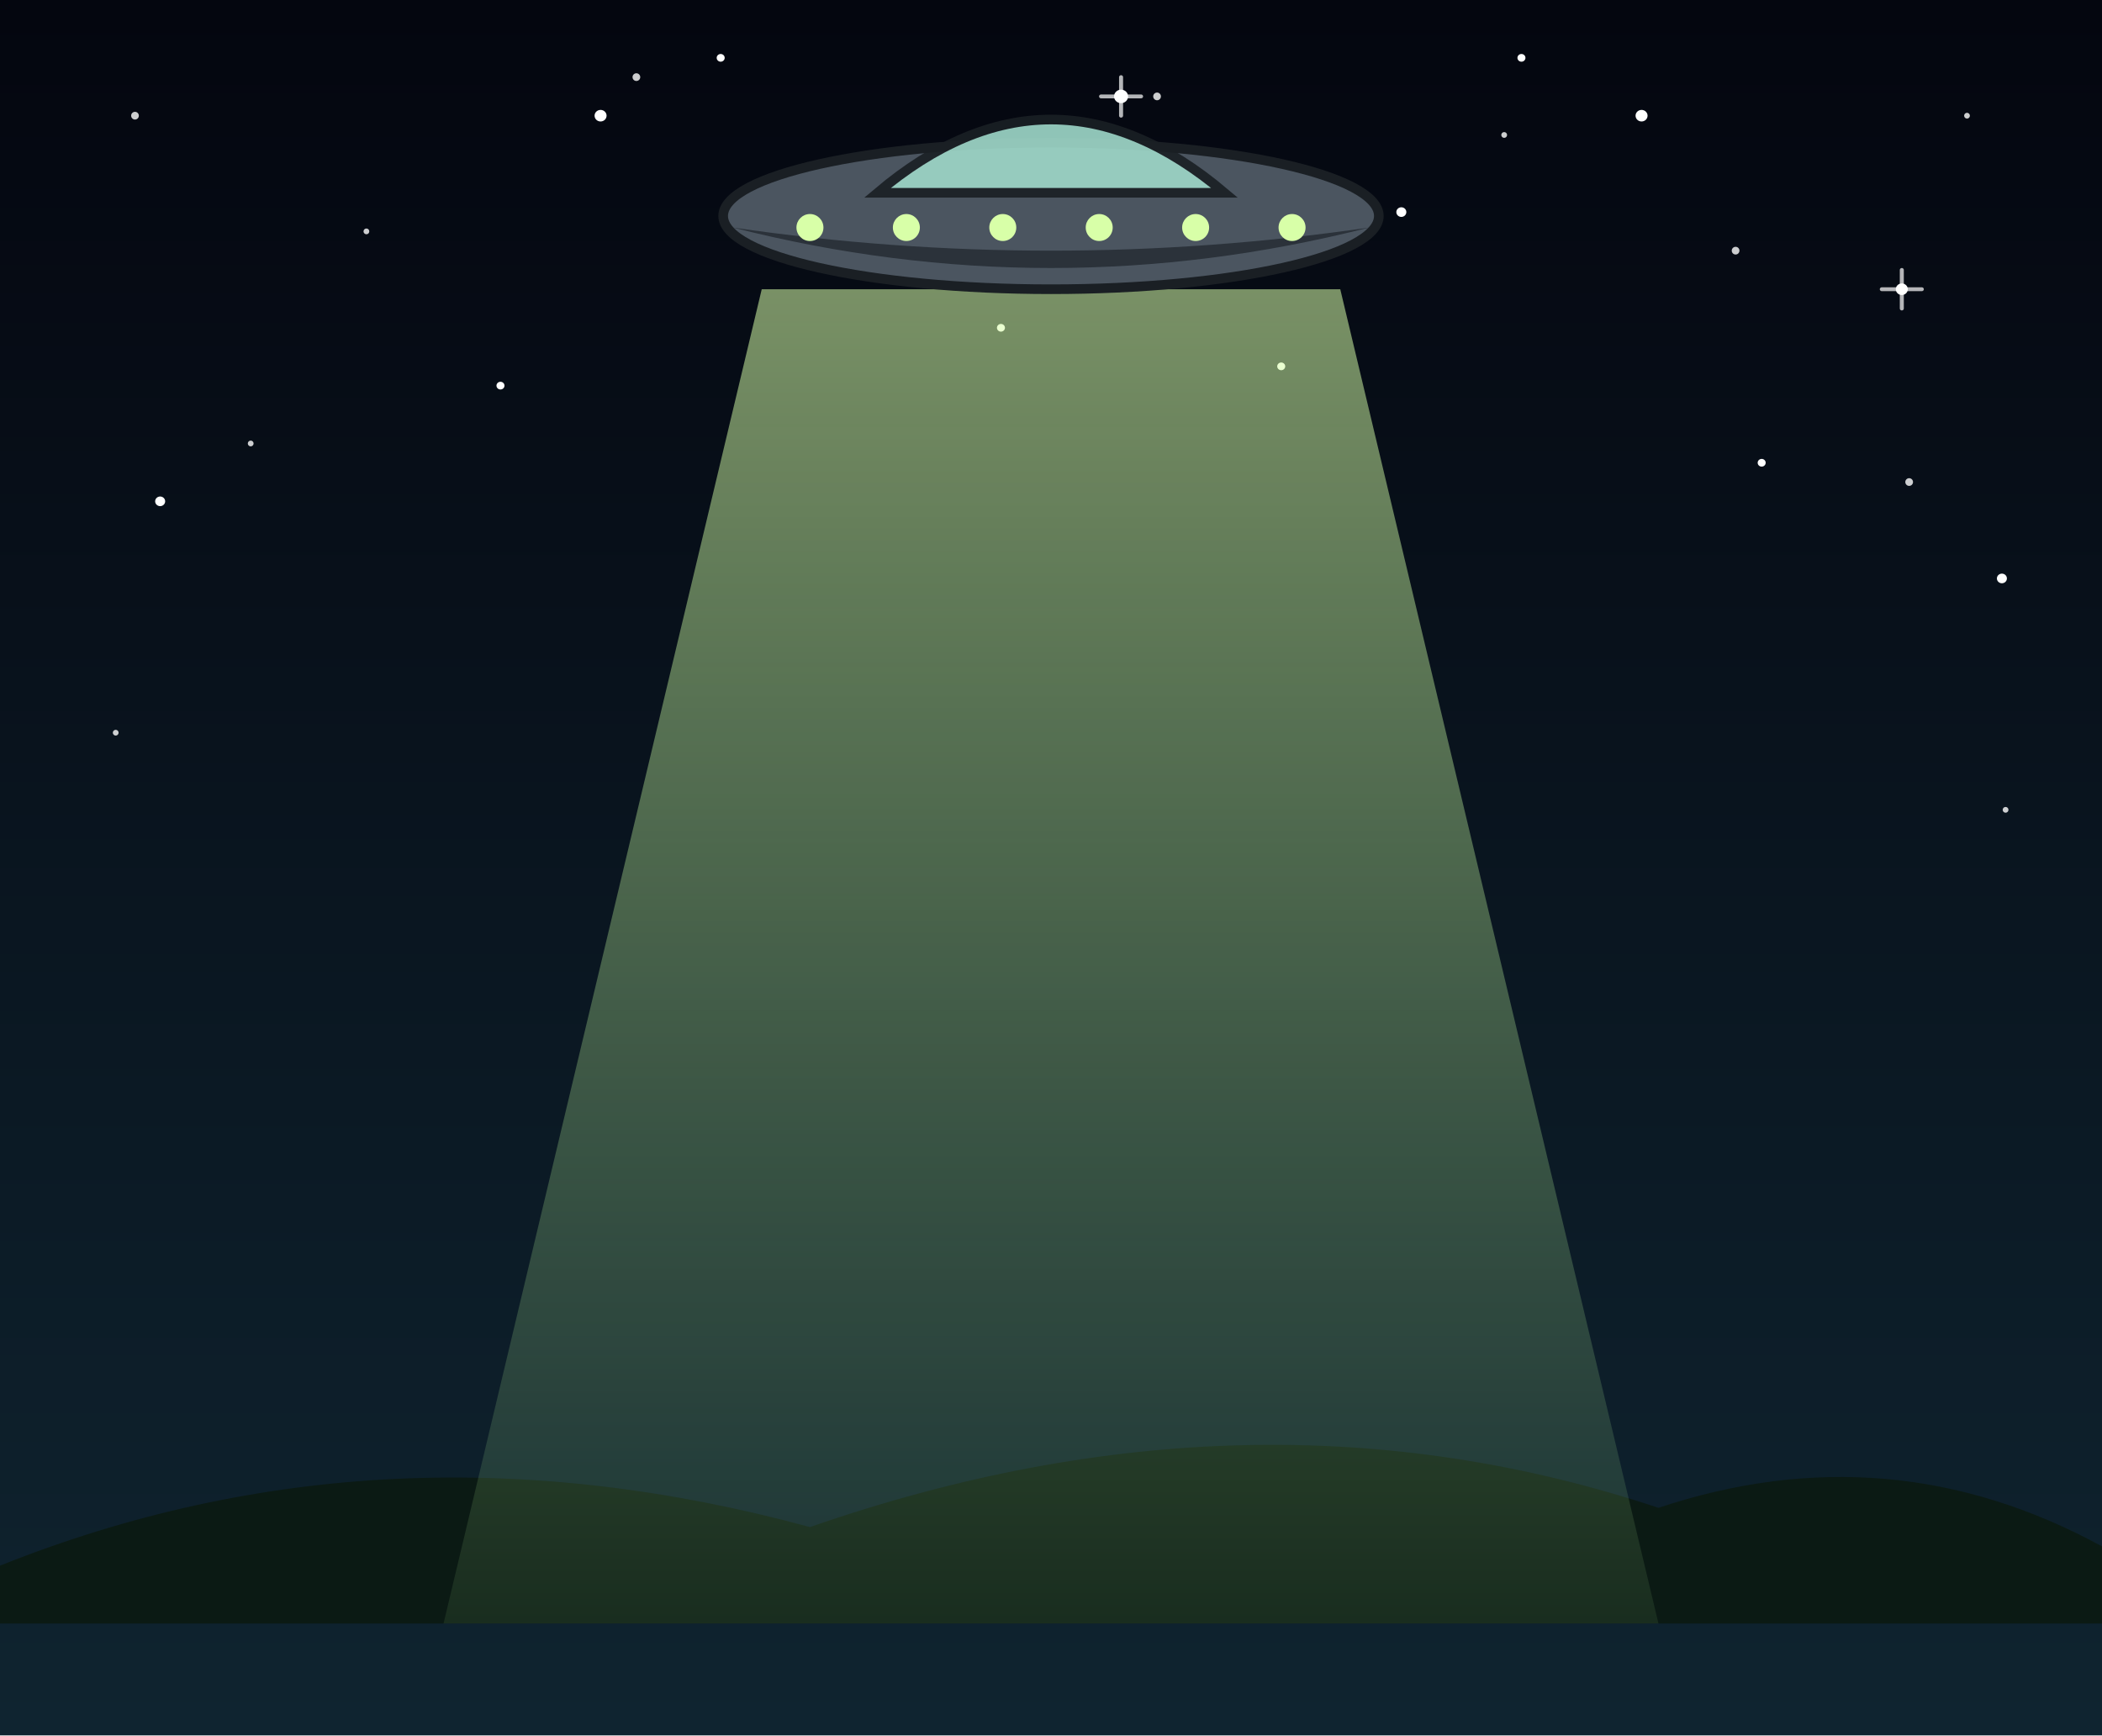
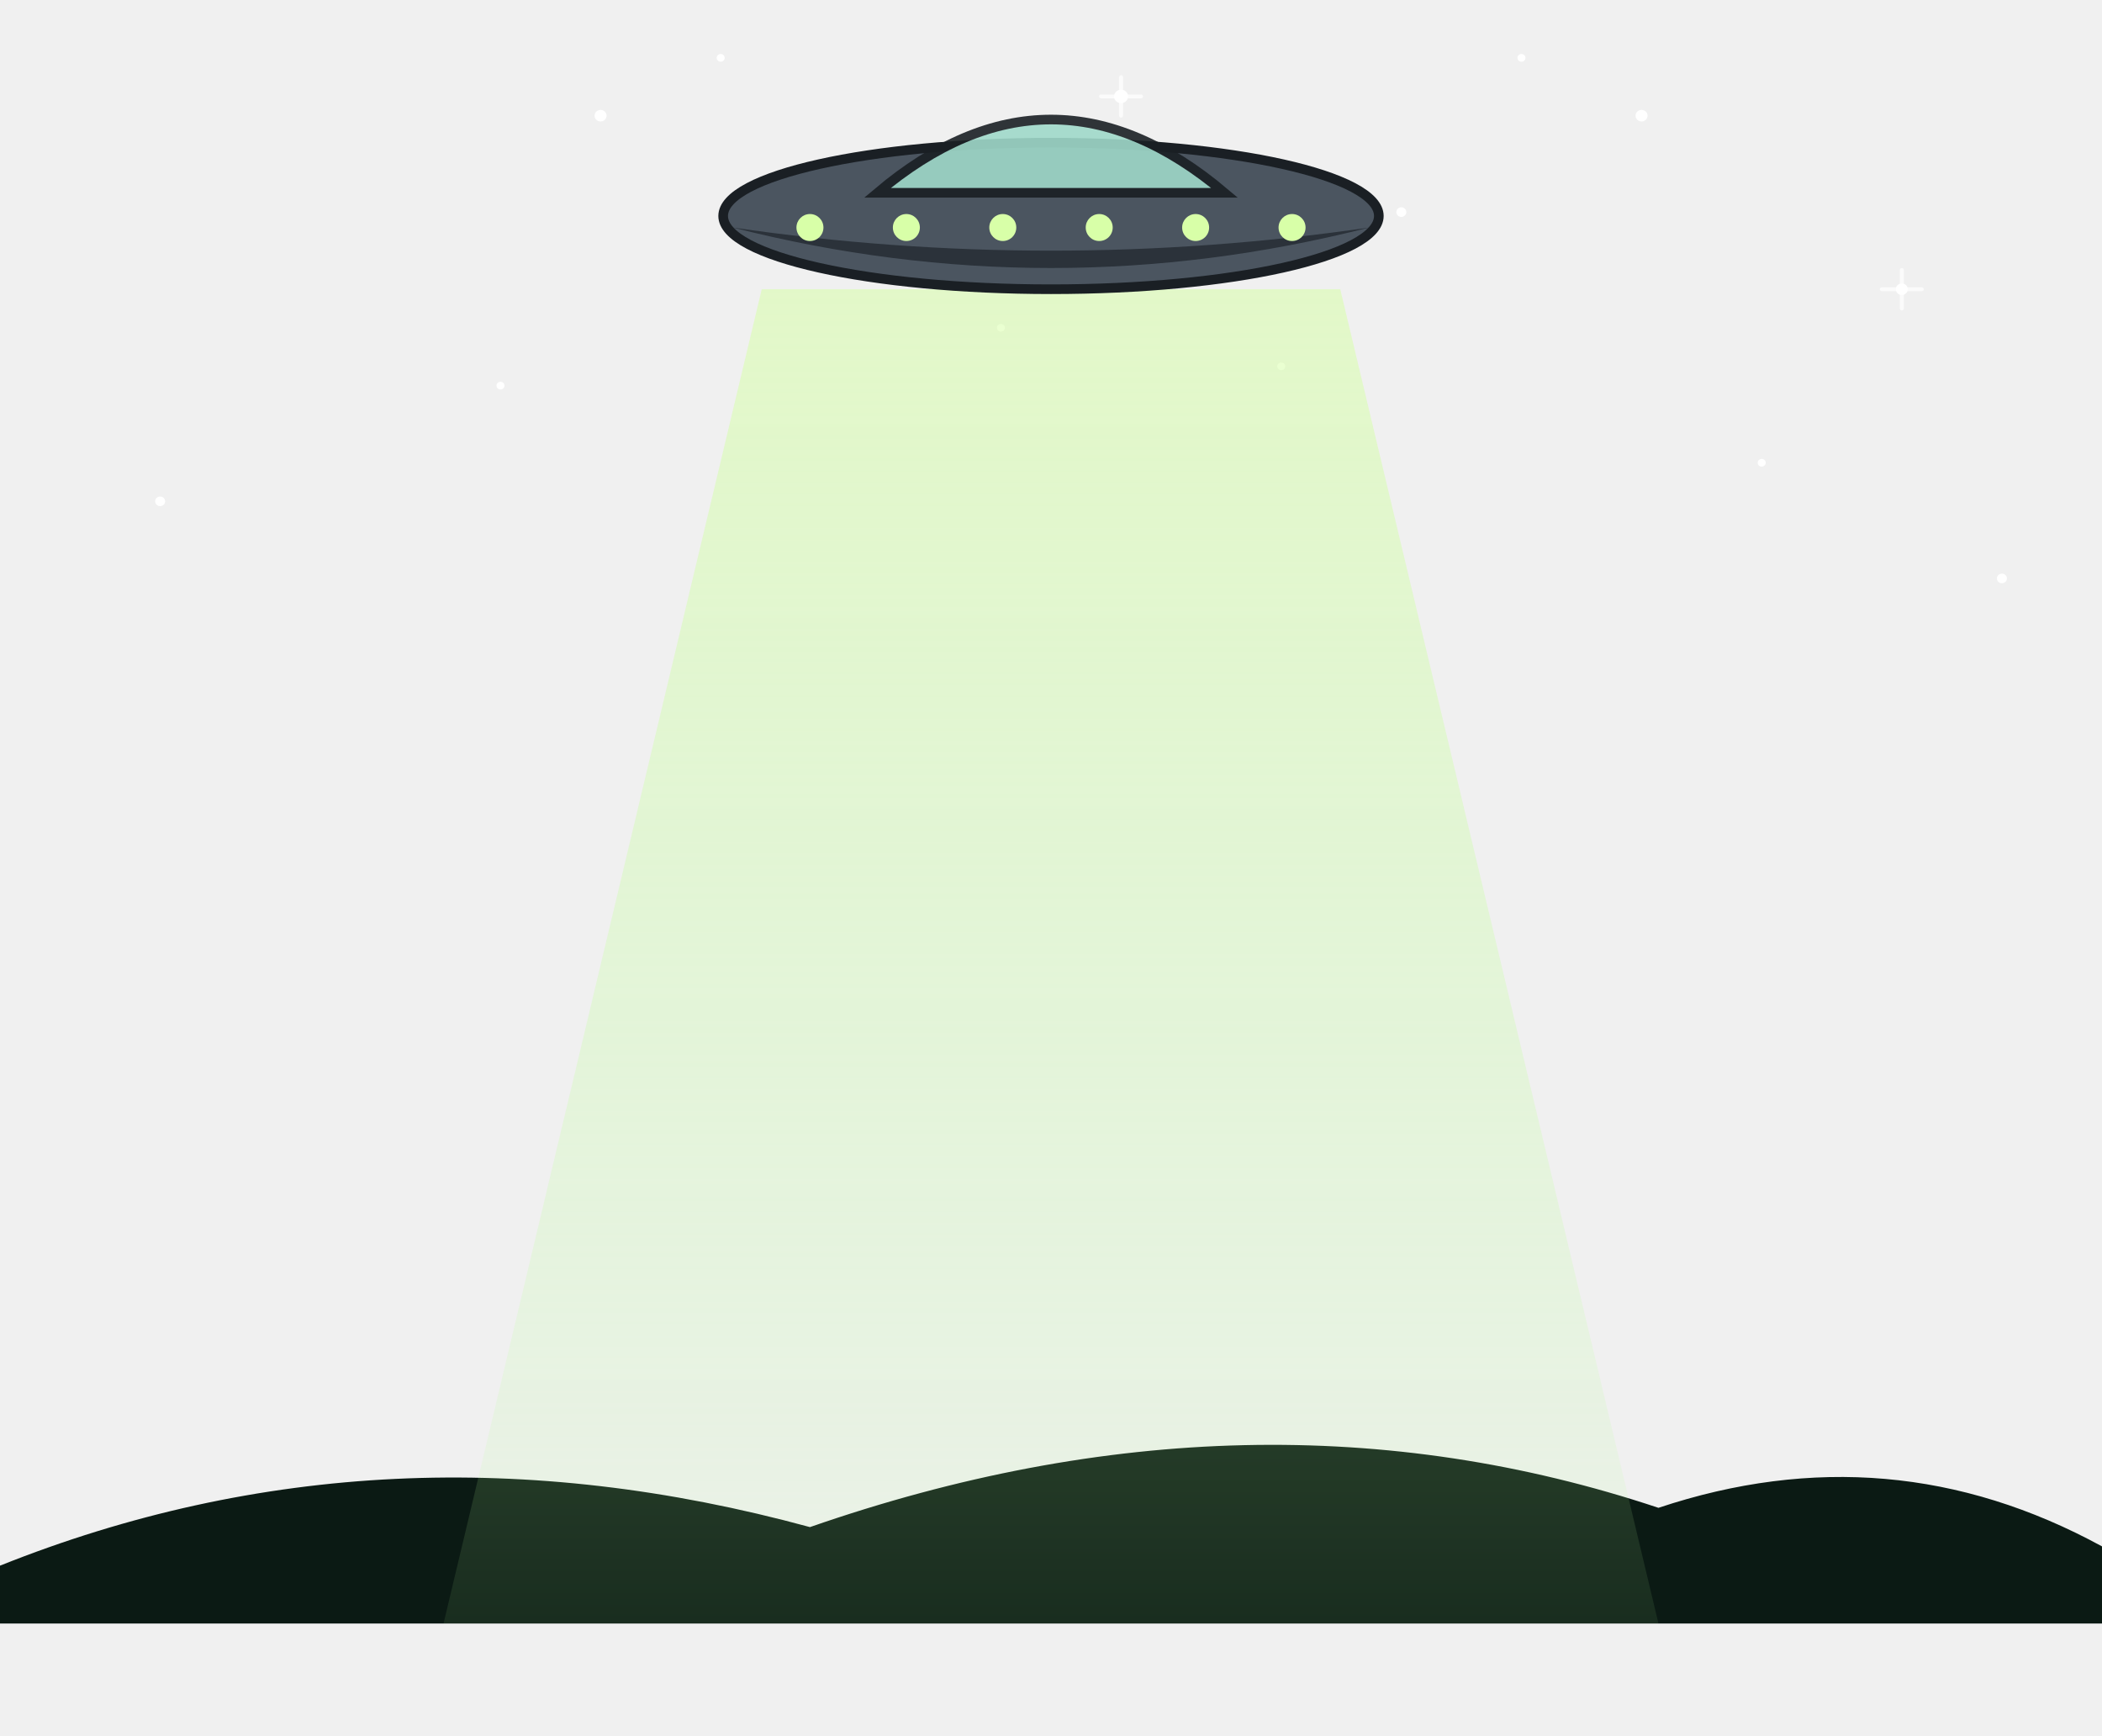
<svg xmlns="http://www.w3.org/2000/svg" viewBox="0 0 1090 900" width="1090" height="900">
  <defs>
    <linearGradient id="wall" x1="0" y1="0" x2="0" y2="1">
      <stop offset="0" stop-color="#050a09" />
      <stop offset="1" stop-color="#132320" />
    </linearGradient>
    <linearGradient id="plastic" x1="0" y1="0" x2="1" y2="0">
      <stop offset="0" stop-color="#cfdad3" />
      <stop offset=".55" stop-color="#a8b8b0" />
      <stop offset="1" stop-color="#5d6f67" />
    </linearGradient>
    <radialGradient id="plastichead" cx=".35" cy=".3" r=".8">
      <stop offset="0" stop-color="#d7e2db" />
      <stop offset=".6" stop-color="#a8b8b0" />
      <stop offset="1" stop-color="#52625b" />
    </radialGradient>
    <linearGradient id="beam" x1="0" y1="0" x2="0" y2="1">
      <stop offset="0" stop-color="#a8ffd8" stop-opacity=".30" />
      <stop offset="1" stop-color="#a8ffd8" stop-opacity="0" />
    </linearGradient>
    <linearGradient id="floor" x1="0" y1="0" x2="0" y2="1">
      <stop offset="0" stop-color="#1c2825" />
      <stop offset="1" stop-color="#0a0f0e" />
    </linearGradient>
    <radialGradient id="vig" cx=".5" cy=".5" r=".75">
      <stop offset=".45" stop-color="#000" stop-opacity="0" />
      <stop offset="1" stop-color="#000" stop-opacity=".85" />
    </radialGradient>
    <radialGradient id="snowg" cx=".35" cy=".3" r=".8">
      <stop offset="0" stop-color="#fff" />
      <stop offset="1" stop-color="#B7C6DA" />
    </radialGradient>
    <radialGradient id="lanternglow" cx=".5" cy=".5" r=".5">
      <stop offset="0" stop-color="#ffe9a0" stop-opacity=".85" />
      <stop offset="1" stop-color="#ffe9a0" stop-opacity="0" />
    </radialGradient>
    <filter id="soft" x="-50%" y="-50%" width="200%" height="200%">
      <feGaussianBlur stdDeviation="3" />
    </filter>
    <filter id="shadow" x="-30%" y="-10%" width="160%" height="130%">
      <feColorMatrix type="matrix" values="0 0 0 0 0  0 0 0 0 0  0 0 0 0 0  0 0 0 .55 0" />
      <feGaussianBlur stdDeviation="7" />
    </filter>
    <filter id="fog" x="-30%" y="-100%" width="160%" height="300%">
      <feGaussianBlur stdDeviation="26" />
    </filter>
    <clipPath id="floorclip">
      <rect y="842" width="1090" height="58" />
    </clipPath>
  </defs>
  <style>@media (prefers-reduced-motion: no-preference) {@keyframes bob-male {0.00% {transform:rotate(0deg)}72.41% {transform:rotate(0deg)}72.41% {transform:rotate(0deg)}74.02% {transform:rotate(-6deg)}75.63% {transform:rotate(5deg)}77.24% {transform:rotate(-4deg)}78.85% {transform:rotate(3deg)}80.46% {transform:rotate(-1.5deg)}82.07% {transform:rotate(0deg)}100.00% {transform:rotate(0deg)}} .hb-male {animation: bob-male 29s ease-in-out infinite; transform-origin: 0px 236px}@keyframes bob-female {0.00% {transform:rotate(0deg)}65.85% {transform:rotate(0deg)}65.85% {transform:rotate(0deg)}66.99% {transform:rotate(-6deg)}68.13% {transform:rotate(5deg)}69.27% {transform:rotate(-4deg)}70.41% {transform:rotate(3deg)}71.54% {transform:rotate(-1.5deg)}72.68% {transform:rotate(0deg)}100.00% {transform:rotate(0deg)}} .hb-female {animation: bob-female 41s ease-in-out infinite; transform-origin: 0px 236px}@keyframes fall{to{transform:translateY(900px)}} .fall{animation:fall linear infinite}@keyframes sway{from{transform:translateX(-22px)}to{transform:translateX(22px)}} .sway{animation:sway ease-in-out infinite alternate}@keyframes drift{from{transform:translateX(-45px)}to{transform:translateX(45px)}} .drift{animation:drift 11s ease-in-out infinite alternate}@keyframes hover{from{transform:translateY(-5px)}to{transform:translateY(7px)}} .hover{animation:hover 3.6s ease-in-out infinite alternate}@keyframes flash{0%,100%,12%,48%,62%{opacity:0}1%{opacity:.22}3%{opacity:0}5%{opacity:.16}9%{opacity:0}51%{opacity:.2}53%{opacity:0}55%{opacity:.14}59%{opacity:0}} .flash{animation:flash 13s linear infinite}@keyframes bolta{0%,100%,12%,62%{opacity:0}1%{opacity:1}3%{opacity:0}5%{opacity:1}9%{opacity:0}} .bolta{animation:bolta 13s linear infinite}@keyframes boltb{0%,100%,48%,62%{opacity:0}51%{opacity:1}53%{opacity:0}55%{opacity:1}59%{opacity:0}} .boltb{animation:boltb 13s linear infinite}}</style>
  <defs>
    <linearGradient id="ubeam" x1="0" y1="0" x2="0" y2="1">
      <stop offset="0" stop-color="#d8ffa8" stop-opacity=".55" />
      <stop offset="1" stop-color="#b6ff9a" stop-opacity=".08" />
    </linearGradient>
    <linearGradient id="nsky" x1="0" y1="0" x2="0" y2="1">
      <stop offset="0" stop-color="#04060f" />
      <stop offset="1" stop-color="#0f2430" />
    </linearGradient>
    <linearGradient id="field" x1="0" y1="0" x2="0" y2="1">
      <stop offset="0" stop-color="#16301f" />
      <stop offset="1" stop-color="#07120c" />
    </linearGradient>
  </defs>
-   <rect width="1090" height="900" fill="url(#nsky)" />
-   <circle cx="70" cy="60" r="2" fill="#fff" opacity=".8" />
-   <circle cx="190" cy="120" r="1.5" fill="#fff" opacity=".8" />
-   <circle cx="330" cy="40" r="2" fill="#fff" opacity=".8" />
-   <circle cx="470" cy="90" r="1.5" fill="#fff" opacity=".8" />
-   <circle cx="600" cy="50" r="2" fill="#fff" opacity=".8" />
-   <circle cx="780" cy="70" r="1.5" fill="#fff" opacity=".8" />
-   <circle cx="900" cy="130" r="2" fill="#fff" opacity=".8" />
-   <circle cx="1020" cy="60" r="1.5" fill="#fff" opacity=".8" />
-   <circle cx="130" cy="230" r="1.5" fill="#fff" opacity=".8" />
-   <circle cx="990" cy="250" r="2" fill="#fff" opacity=".8" />
-   <circle cx="60" cy="380" r="1.5" fill="#fff" opacity=".8" />
-   <circle cx="1040" cy="420" r="1.5" fill="#fff" opacity=".8" />
  <g transform="scale(1.038095 1)">
    <defs>
      <radialGradient id="nightsky-m" cx=".4" cy=".4" r=".7">
        <stop offset="0" stop-color="#FFFDF0" />
        <stop offset="1" stop-color="#D5D2B8" />
      </radialGradient>
    </defs>
    <g fill="#fff">
      <circle cx="300" cy="60" r="3" />
      <circle cx="420" cy="120" r="2.5" />
      <circle cx="560" cy="50" r="3.5" />
      <circle cx="700" cy="110" r="2.5" />
      <circle cx="820" cy="60" r="3" />
      <circle cx="950" cy="150" r="3" />
      <circle cx="80" cy="260" r="2.5" />
      <circle cx="1000" cy="300" r="2.5" />
      <circle cx="250" cy="200" r="2" />
      <circle cx="640" cy="190" r="2" />
      <circle cx="880" cy="240" r="2" />
      <circle cx="500" cy="170" r="2" />
      <circle cx="360" cy="30" r="2" />
      <circle cx="760" cy="30" r="2" />
    </g>
    <g stroke="#fff" stroke-width="2" stroke-linecap="round" opacity=".7">
      <path d="M 560 40 v 20 M 550 50 h 20 M 950 140 v 20 M 940 150 h 20" />
    </g>
  </g>
  <path d="M 0 812 Q 200 732 420 792 Q 650 712 860 782 Q 980 742 1090 802 L 1090 842 L 0 842 Z" fill="#0b1a14" />
  <g class="hover">
    <path d="M 395 150 L 695 150 L 860 842 L 230 842 Z" fill="url(#ubeam)" />
    <ellipse cx="545" cy="112" rx="170" ry="38" fill="#4b5560" stroke="#1a1f24" stroke-width="5" />
    <path d="M 455 100 Q 545 24 635 100 Z" fill="#9fd8c9" stroke="#1a1f24" stroke-width="5" opacity=".9" />
    <path d="M 380 118 Q 545 160 710 118 Q 545 142 380 118 Z" fill="#2b323a" />
    <g fill="#d8ffa8">
      <circle cx="420" cy="118" r="7" />
      <circle cx="470" cy="118" r="7" />
      <circle cx="520" cy="118" r="7" />
      <circle cx="570" cy="118" r="7" />
      <circle cx="620" cy="118" r="7" />
      <circle cx="670" cy="118" r="7" />
    </g>
  </g>
</svg>
